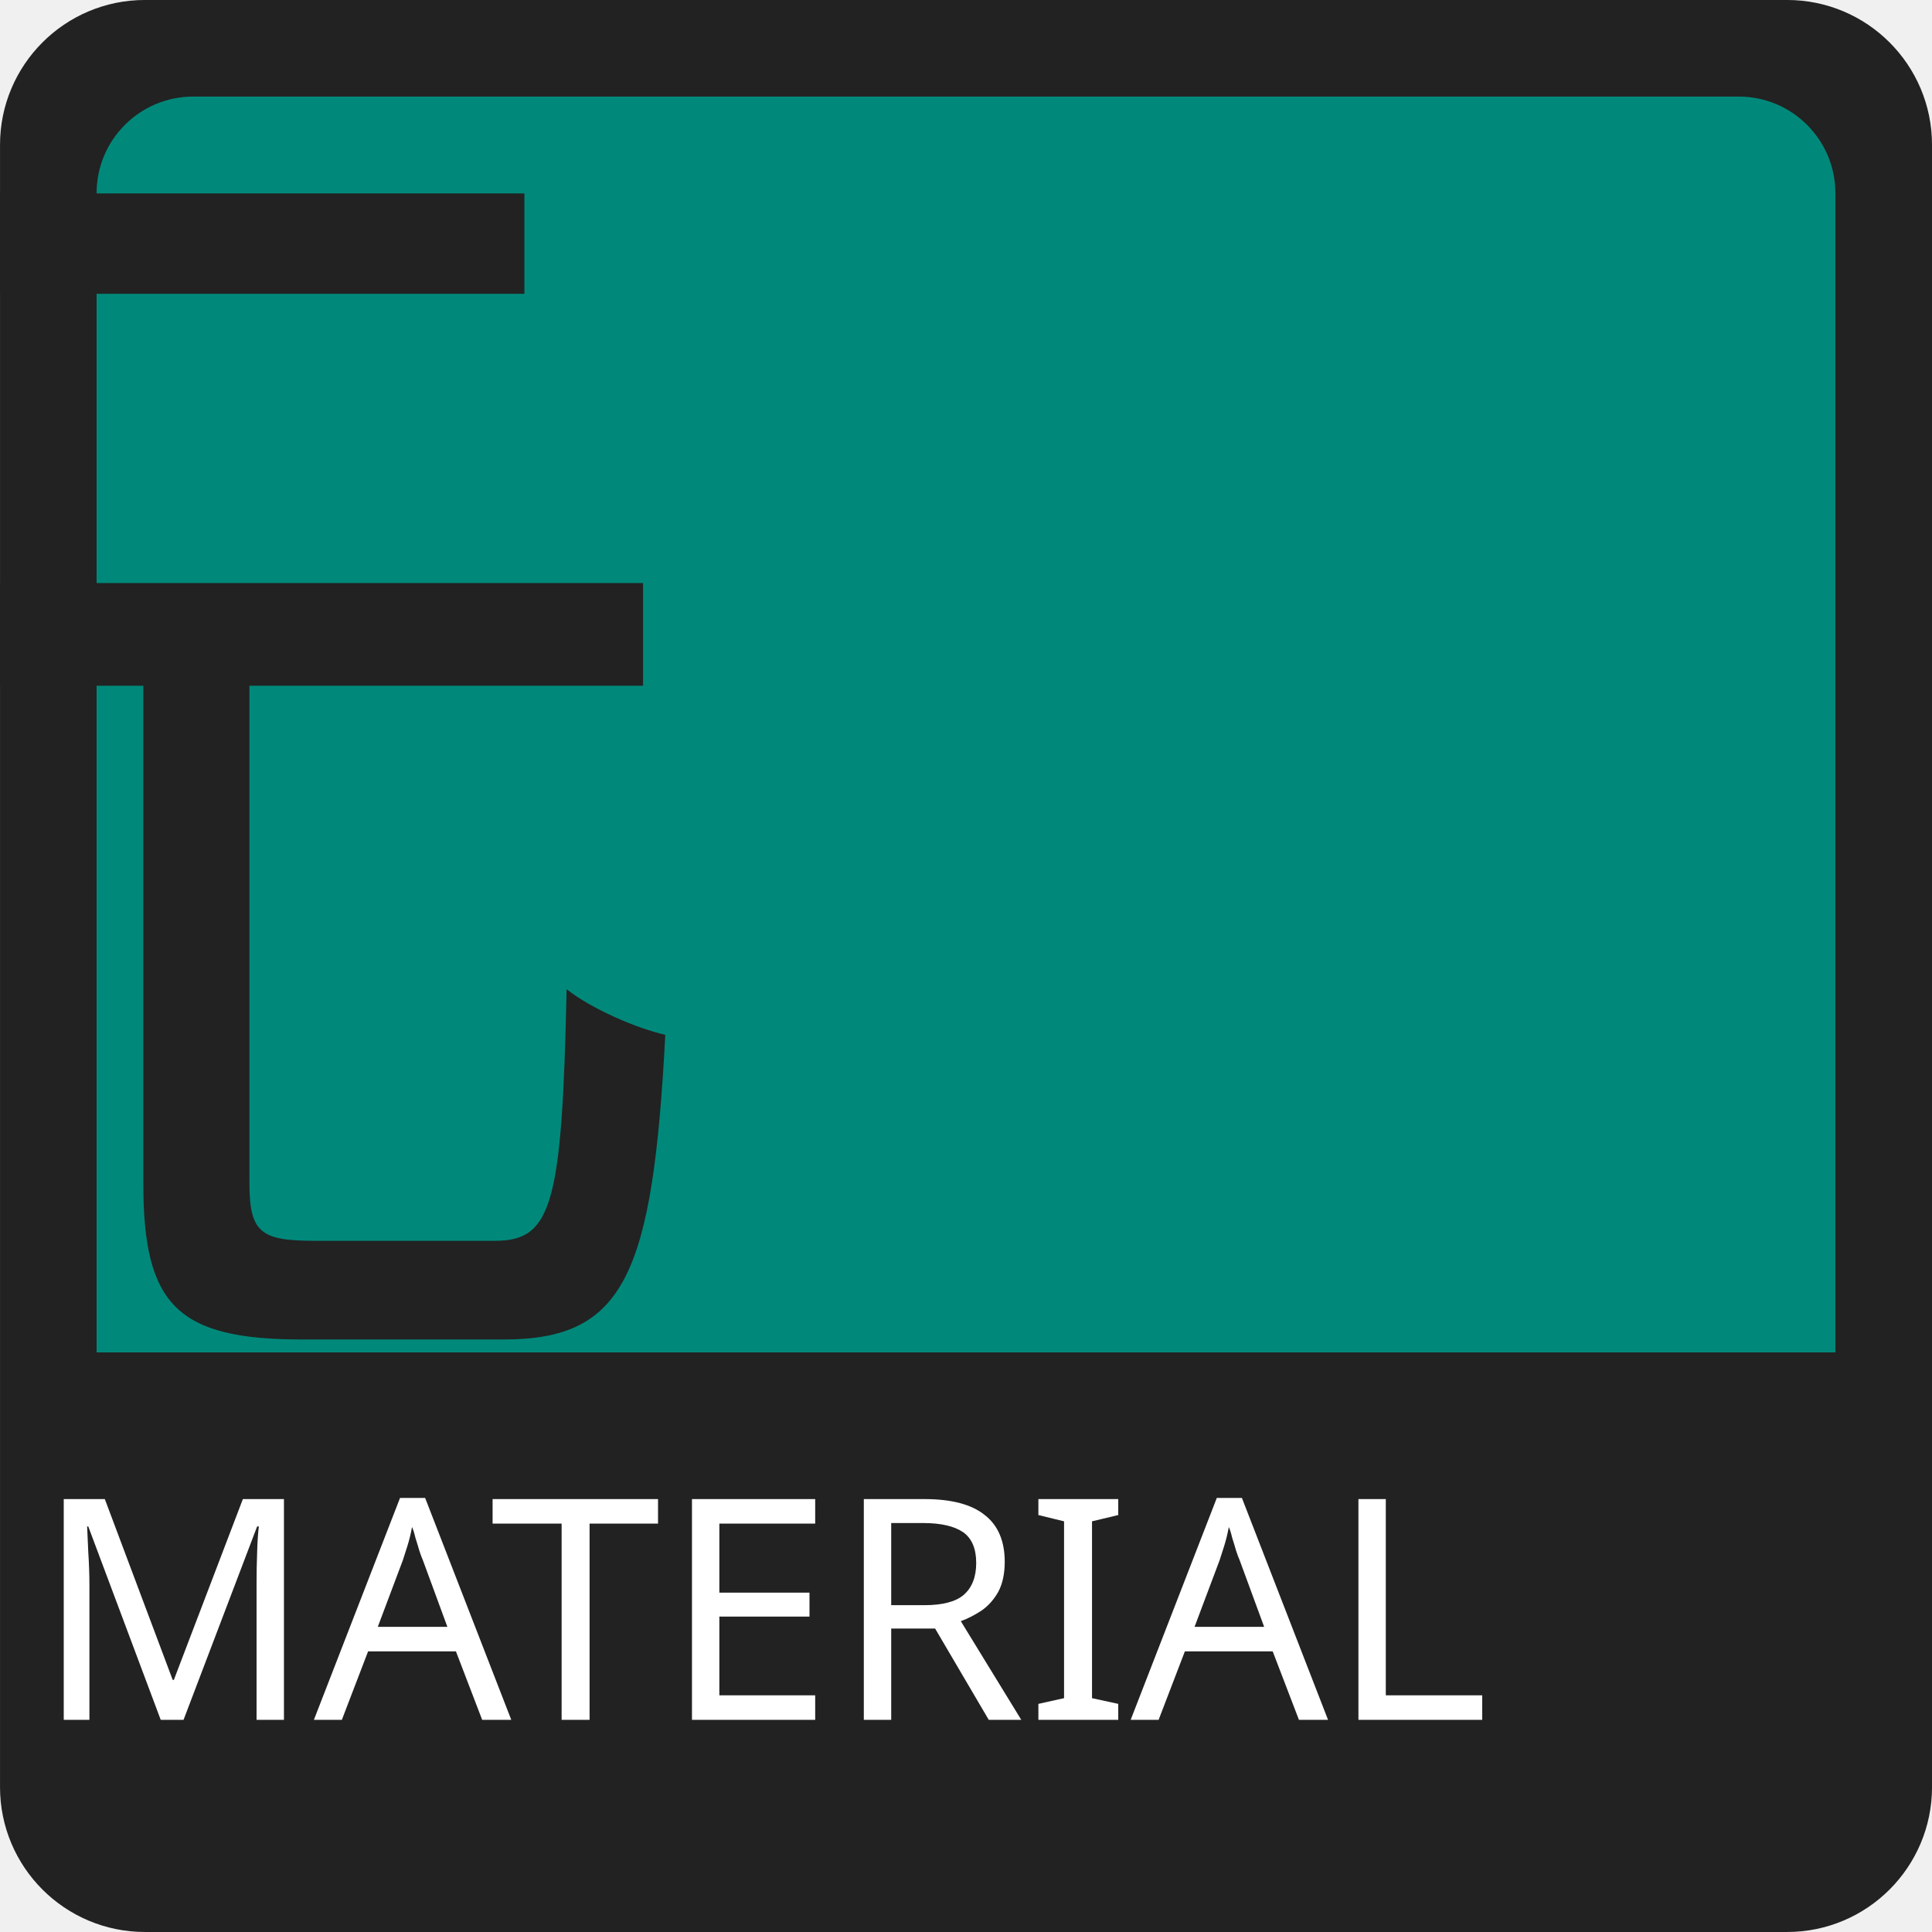
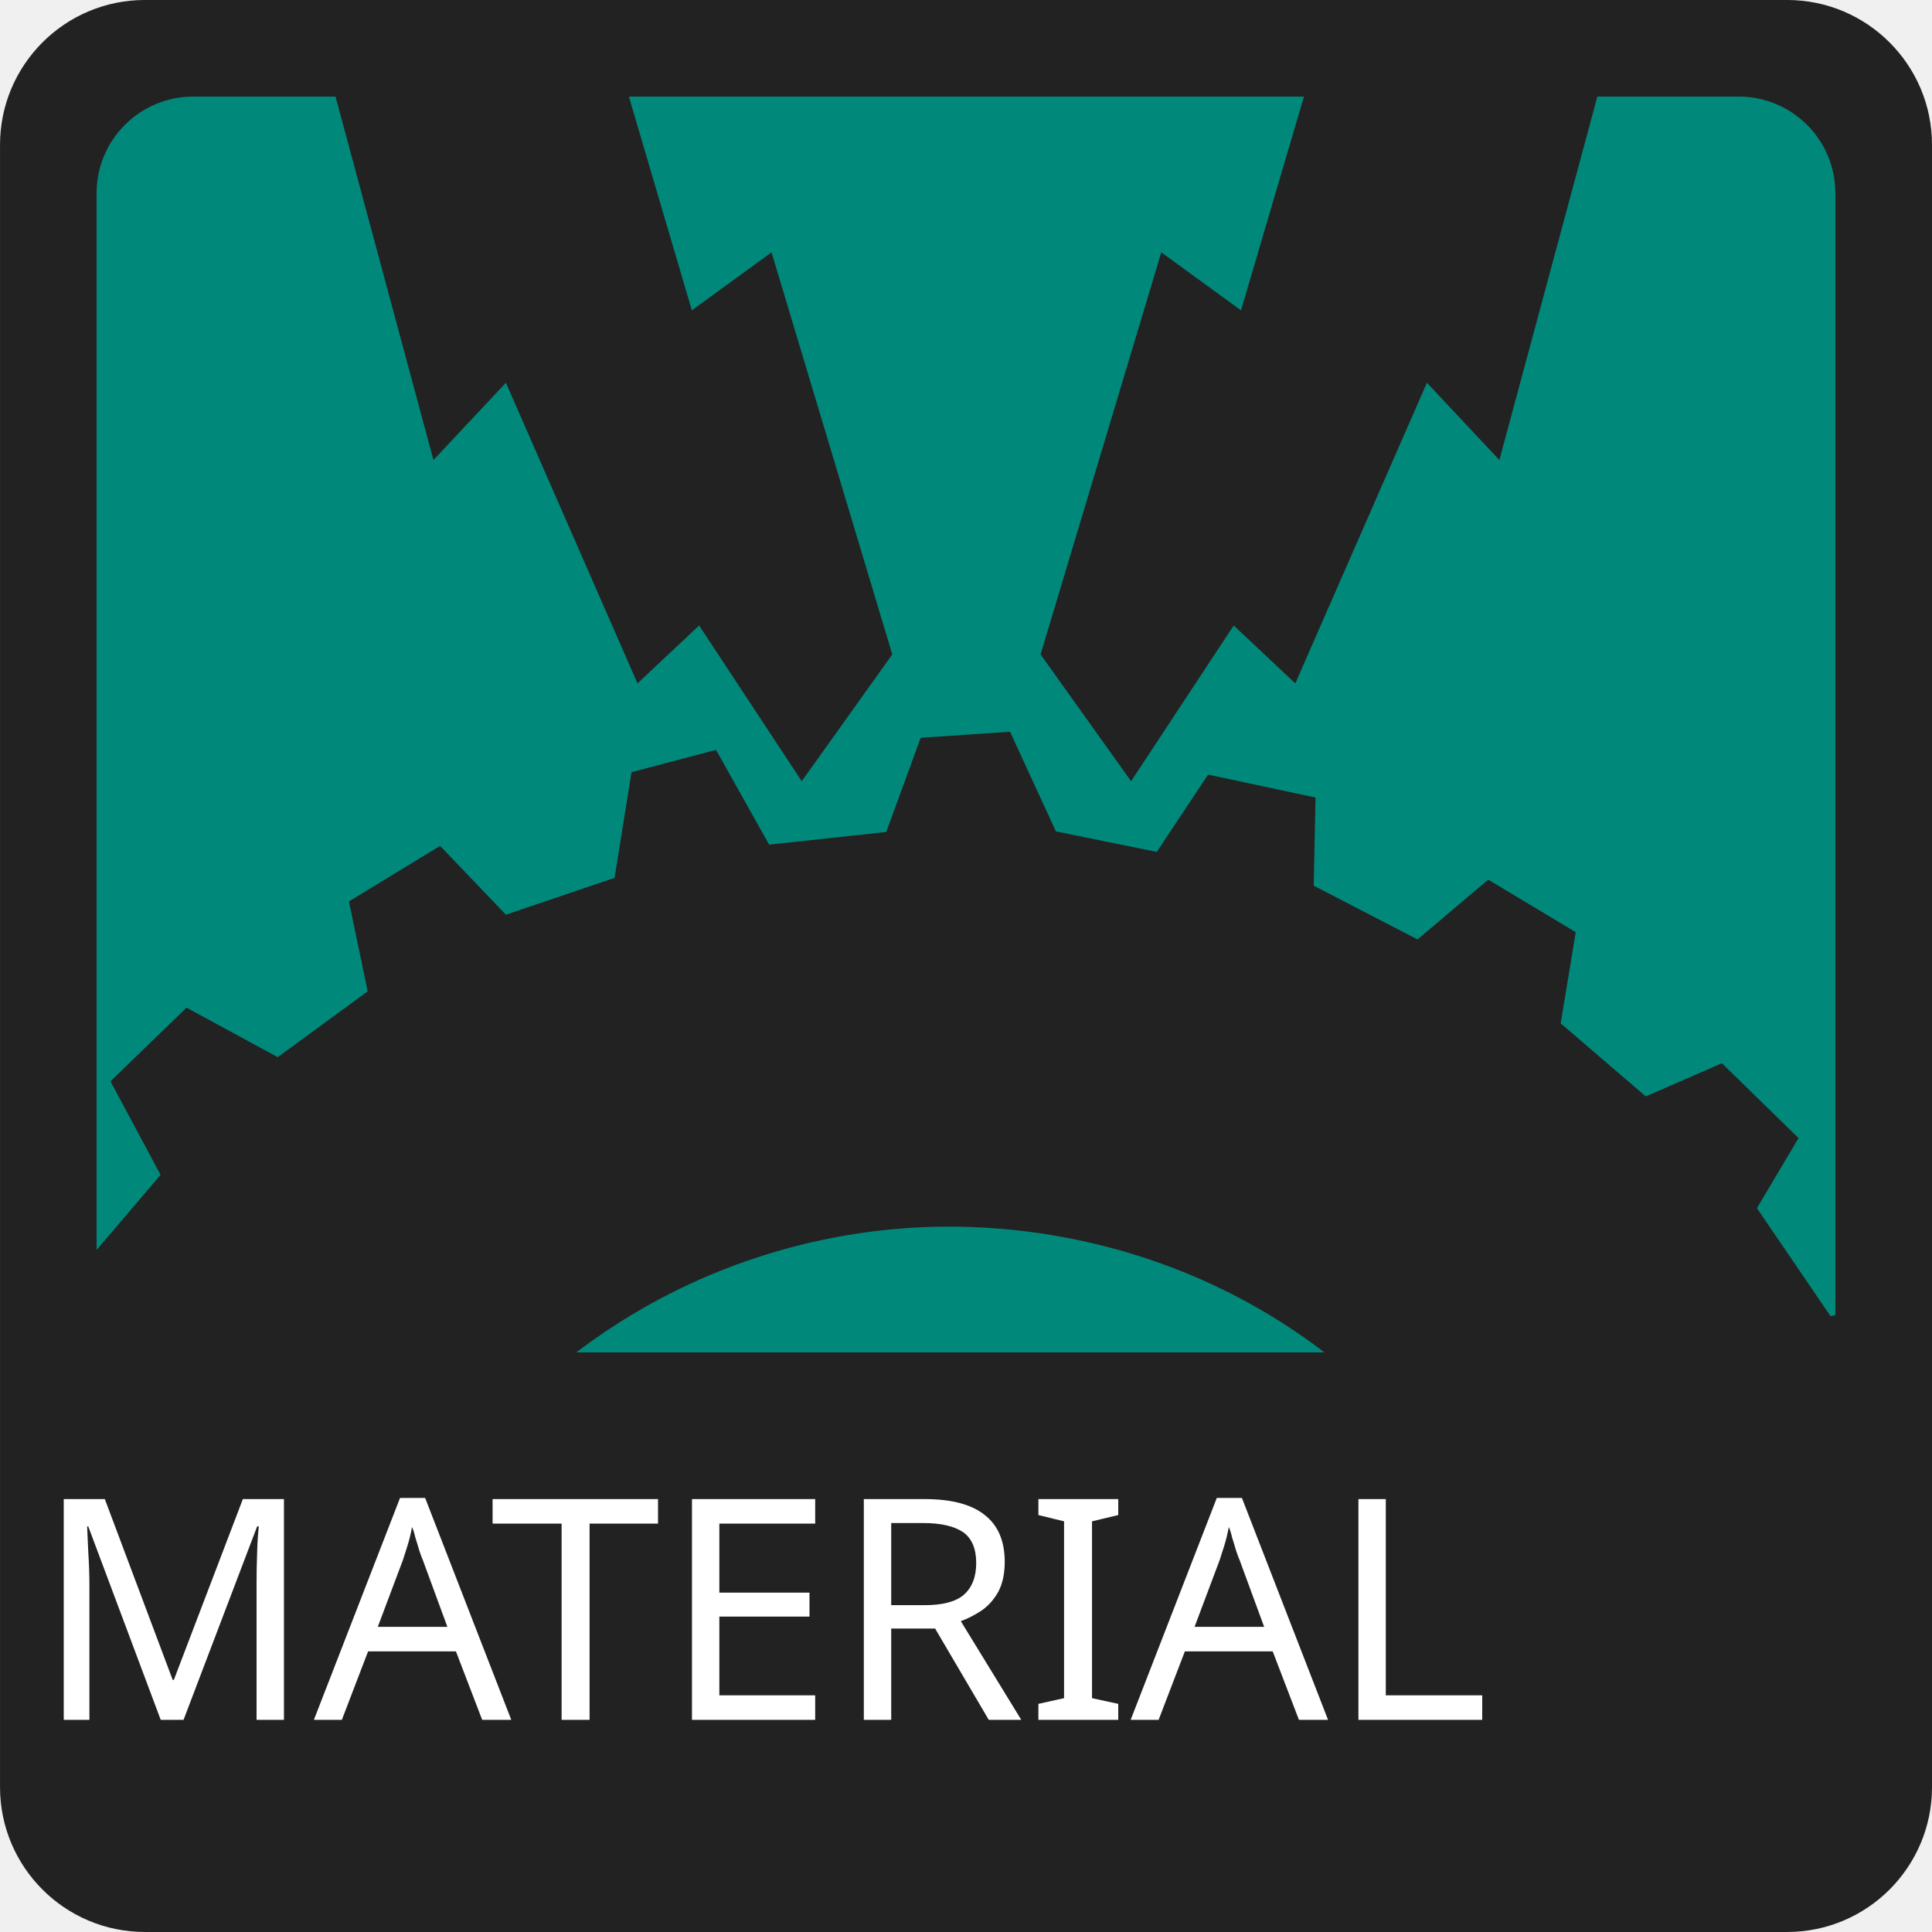
<svg xmlns="http://www.w3.org/2000/svg" width="200" height="200" viewBox="0 0 52.917 52.917" version="1.1" id="svg8">
  <defs id="defs2">
    </defs>
  <g id="layer1" transform="translate(249.8045,-91.40947)">
    <rect ry="3.969" rx="3.969" style="fill:#222222;fill-opacity:1;fill-rule:nonzero;stroke:none;stroke-width:0.5;stroke-linecap:butt;stroke-linejoin:round;stroke-miterlimit:4;stroke-dasharray:none;stroke-dashoffset:0;stroke-opacity:0.909;paint-order:normal" id="rect5252-2" width="52.917" height="52.917" x="-249.804" y="91.409" />
    <rect ry="2.646" rx="2.646" y="94.055" x="-247.159" height="47.625" width="47.625" id="rect5254-7" style="fill:#00897b;fill-opacity:1;fill-rule:nonzero;stroke:none;stroke-width:0.5;stroke-linecap:butt;stroke-linejoin:round;stroke-miterlimit:4;stroke-dasharray:none;stroke-dashoffset:0;stroke-opacity:0.909;paint-order:normal" />
+     <path style="fill:#222222;fill-opacity:1;stroke:none;stroke-width:0.265px;stroke-linecap:butt;stroke-linejoin:miter;stroke-opacity:1" d="m -249.275,129.625 v -4.349 l 1.852,0.678 2.017,-2.365 -1.373,-2.563 2.084,-2.017 2.497,1.356 2.464,-1.802 -0.513,-2.464 2.497,-1.521 1.802,1.885 2.977,-1.009 0.463,-2.894 2.315,-0.612 1.455,2.596 3.208,-0.347 0.943,-2.58 2.447,-0.165 1.257,2.729 2.762,0.562 1.406,-2.117 2.943,0.628 -0.05,2.414 2.844,1.472 1.935,-1.637 2.398,1.439 -0.413,2.497 2.332,2.001 2.084,-0.909 2.1,2.051 -1.141,1.918 2.017,2.96 1.836,-0.43 -0.215,4.051 z" id="path5009" />
+     <path style="fill:#00897b;fill-opacity:1;stroke:none;stroke-width:0.265px;stroke-linecap:butt;stroke-linejoin:miter;stroke-opacity:1" d="m -236.815,131.125 c 1.507,-1.817 3.399,-3.313 5.515,-4.361 1.7,-0.842 3.542,-1.395 5.424,-1.629 2.855,-0.355 5.797,0.035 8.467,1.108 2.856,1.148 5.41,3.096 7.142,5.641 0.297,0.437 0.571,0.892 0.769,1.382 0.197,0.49 0.317,1.017 0.296,1.544 -0.029,0.741 -0.338,1.46 -0.821,2.022 -0.483,0.562 -1.133,0.971 -1.835,1.209 -1.404,0.476 -2.961,0.271 -4.362,-0.215 -1.401,-0.486 -2.692,-1.237 -4.028,-1.881 -1.336,-0.644 -2.759,-1.191 -4.241,-1.221 -1.297,-0.026 -2.57,0.345 -3.79,0.785 -1.221,0.44 -2.421,0.956 -3.688,1.237 -1.267,0.282 -2.631,0.315 -3.825,-0.194 -0.597,-0.254 -1.141,-0.644 -1.545,-1.151 -0.404,-0.508 -0.663,-1.136 -0.697,-1.784 -0.025,-0.482 0.075,-0.971 0.287,-1.405 0.212,-0.434 0.537,-0.812 0.934,-1.088 z" id="path5013" />
    <path id="path5258-9" d="m -248.349,128.451 v 8.334 c 0,3.078 2.478,5.556 5.556,5.556 h 38.894 c 3.078,0 5.556,-2.478 5.556,-5.556 v -8.334 z" style="fill:#222222;fill-opacity:1;fill-rule:nonzero;stroke:none;stroke-width:0.5;stroke-linecap:butt;stroke-linejoin:round;stroke-miterlimit:4;stroke-dasharray:none;stroke-dashoffset:0;stroke-opacity:0.909;paint-order:normal" />
    <text xml:space="preserve" style="font-size:8.467px;line-height:1.25;font-family:sans-serif;text-align:center;text-anchor:middle;stroke-width:0.132" x="-223.434" y="138.516" id="text2149">
-       <tspan id="tspan2147" x="-223.434" y="138.516" style="fill:#ffffff;stroke-width:0.132">MATERIAL</tspan>
+       <tspan id="tspan2147" x="-223.434" y="138.516" style="fill:#ffffff;stroke-width:0.132;font-weight:normal">MATERIAL</tspan>
    </text>
-     <text xml:space="preserve" style="font-size:38.1px;line-height:1.25;font-family:sans-serif;text-align:center;text-anchor:middle;stroke-width:0.265" x="-224.267" y="125.737" id="text4975">
-       <tspan id="tspan4973" x="-224.267" y="125.737" style="font-style:normal;font-variant:normal;font-weight:normal;font-stretch:normal;font-size:38.1px;font-family:FangSong;-inkscape-font-specification:FangSong;fill:#222222;fill-opacity:1;stroke-width:0.265">元</tspan>
-     </text>
+     <path style="fill:#222222;fill-opacity:1;stroke:none;stroke-width:0.265px;stroke-linecap:butt;stroke-linejoin:miter;stroke-opacity:1" d="m -240.754,93.538 2.822,10.472 1.984,-2.117 3.605,8.235 1.687,-1.587 2.811,4.266 2.48,-3.473 -3.307,-11.013 -2.183,1.588 -2.348,-7.971 -2.117,0.992 z" id="path5005" />
+     <path style="fill:#222222;fill-opacity:1;stroke:none;stroke-width:0.265px;stroke-linecap:butt;stroke-linejoin:miter;stroke-opacity:1" d="m -205.882,93.418 c -0.952,3.531 -1.903,7.061 -2.855,10.592 l -1.984,-2.117 -3.605,8.235 -1.687,-1.587 -2.811,4.266 -2.48,-3.473 3.307,-11.013 2.183,1.588 2.348,-7.971 2.117,0.992 z" id="path5007" />
  </g>
</svg>
